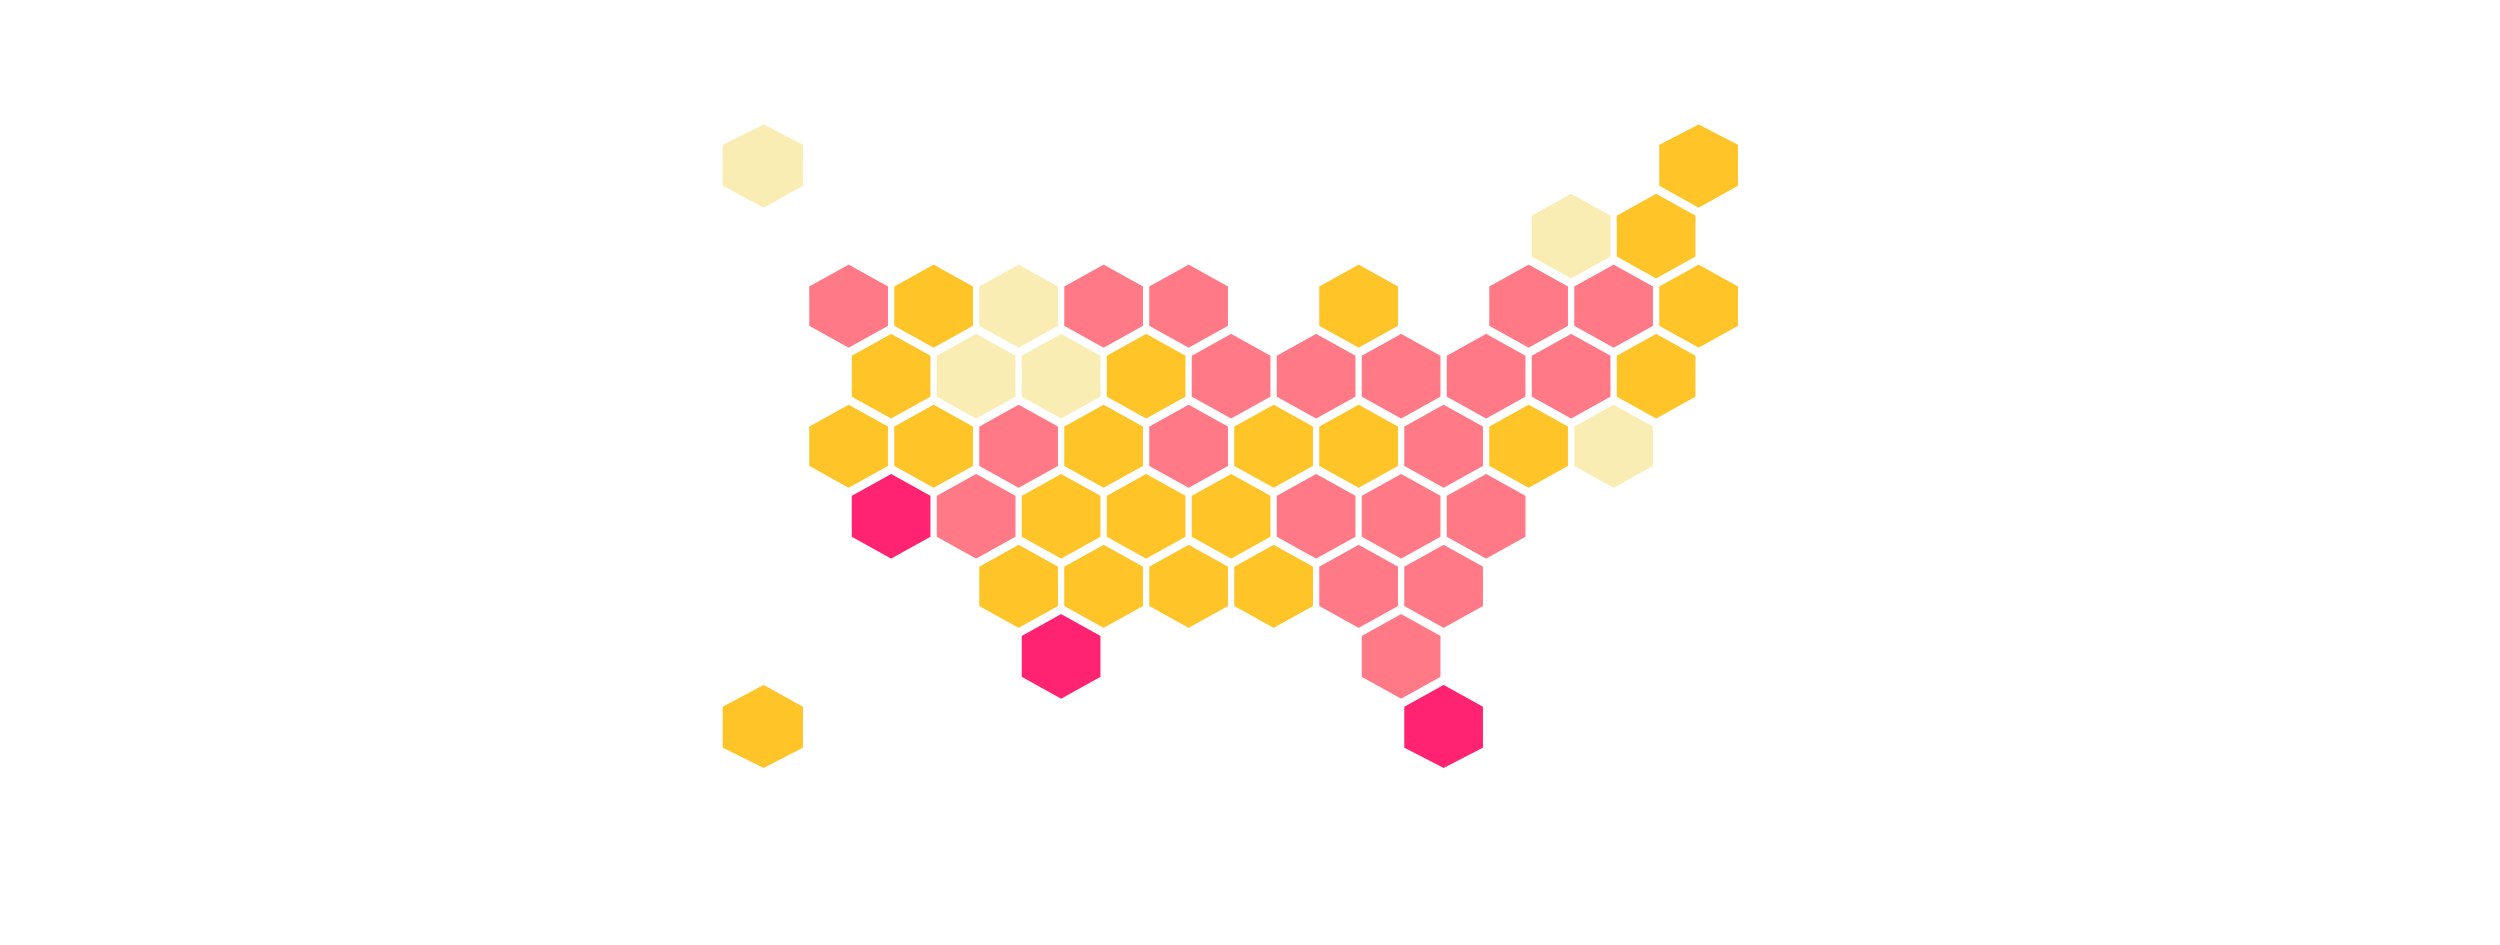
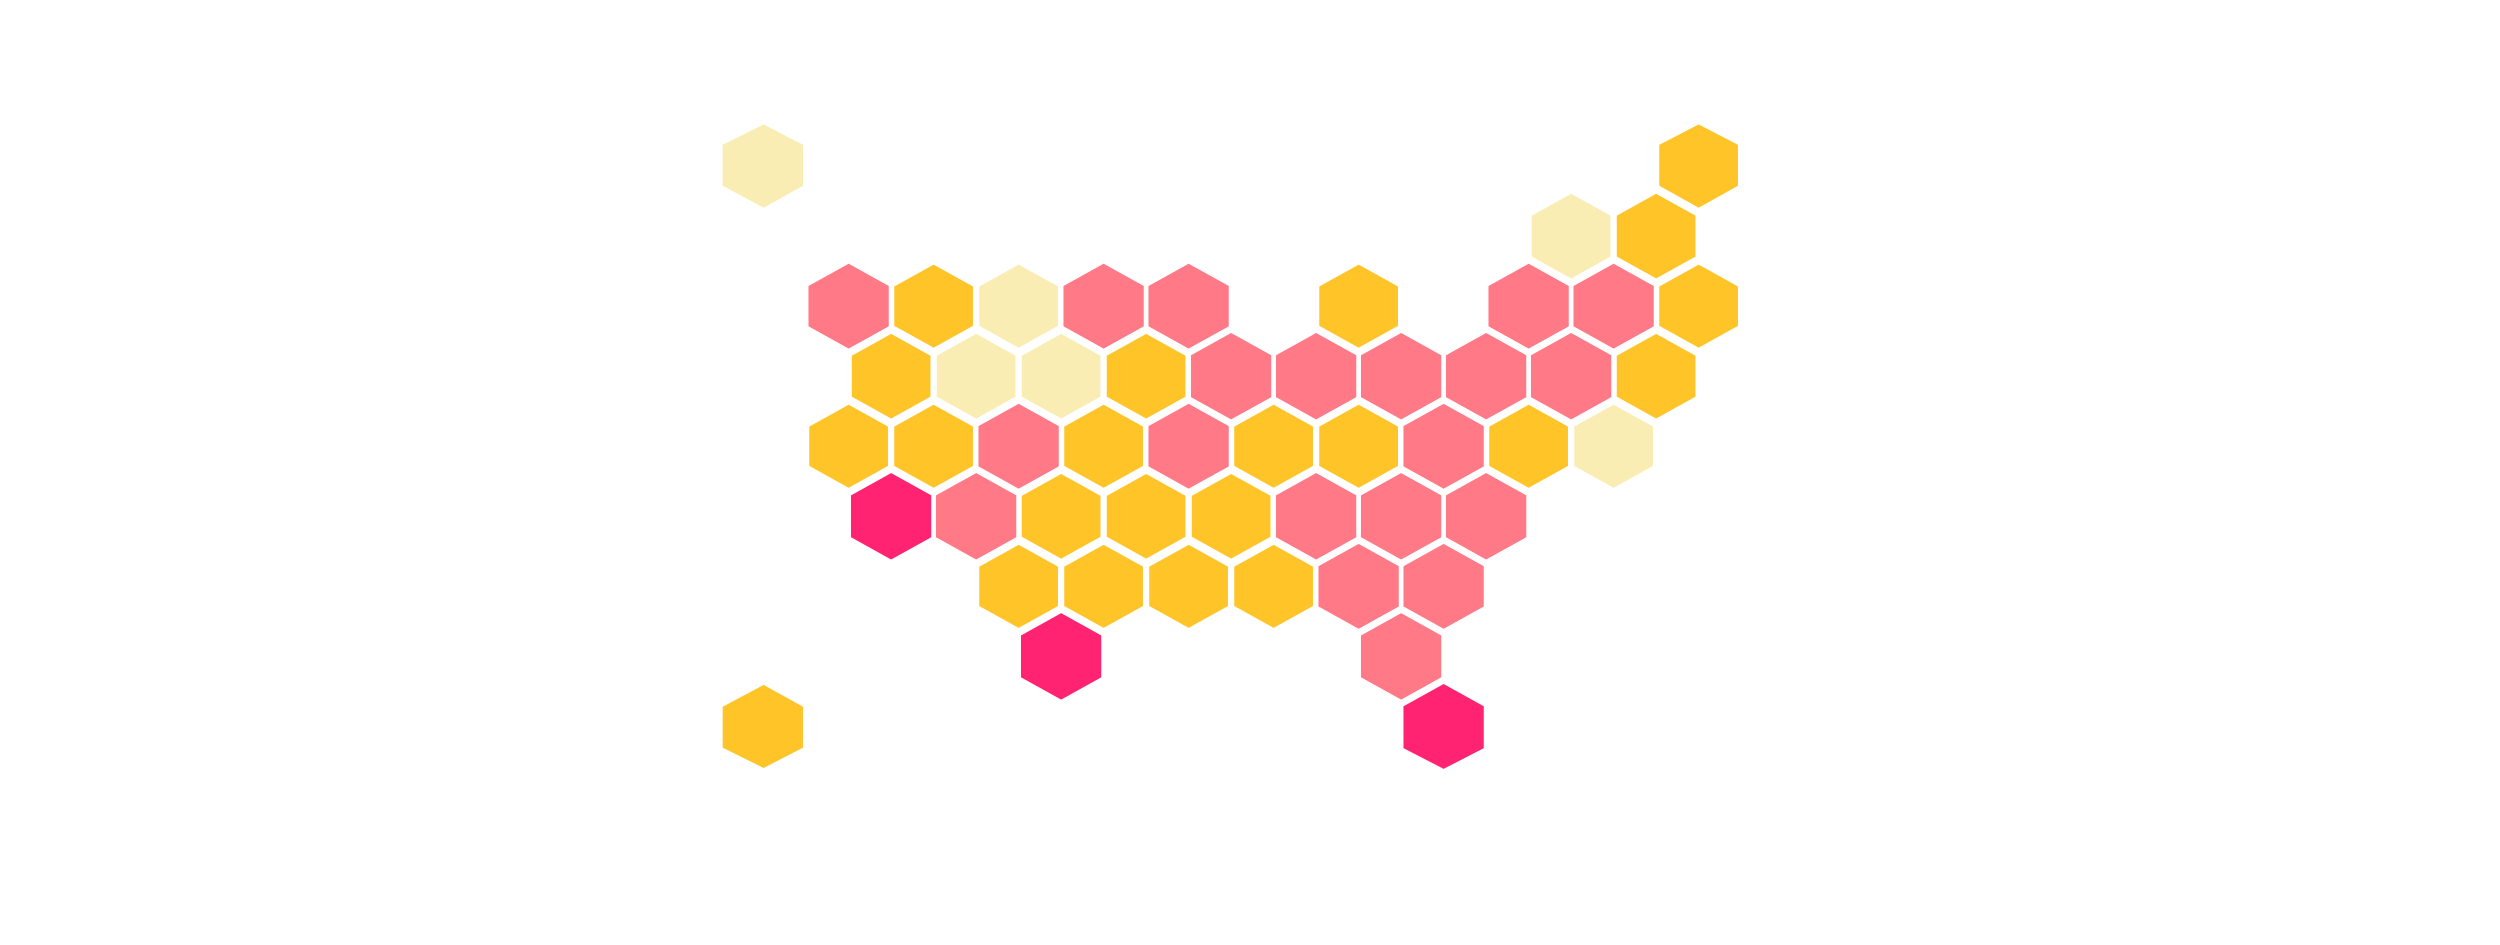
- <svg xmlns="http://www.w3.org/2000/svg" width="900" height="340" viewBox="0,0,750,600" id="svg">
-   <g>
-     <g transform="translate(10,63) rotate(90 120 560) scale(-1 1)">
-       <path d="M 143 271 L 118 271 L 104.111 246 L 118 221 L 143 221 L 156.889 246 Z" filter="none" tabindex="-1" role="img" aria-label="1. Alabama, 5108468." outline="none" fill="#FF7987" stroke="#FF7987" stroke-width="0" opacity="1" />
-       <path d="M 411 650 L 385 650 L 371.037 624 L 385 599 L 411 599 L 423.963 624 Z" filter="none" tabindex="-1" role="img" aria-label="2. Alaska, 733406." id="highcharts-urbfs3c-5" outline="none" fill="rgb(249,237,179)" stroke="#F9EDB3" stroke-width="0" opacity="1" />
-       <path d="M 188 514 L 162 514 L 148.111 489 L 162 464 L 188 464 L 201.889 489 Z" filter="none" tabindex="-1" role="img" aria-label="3. Arizona, 7431344." outline="none" fill="#FF7987" stroke="#FF7987" stroke-width="0" opacity="1" />
-       <path d="M 188 352 L 162 352 L 148.111 327 L 162 302 L 188 302 L 201.889 327 Z" filter="none" tabindex="-1" role="img" aria-label="4. Arkansas, 3067732." outline="none" fill="#FFC428" stroke="#FFC428" stroke-width="0" opacity="1" />
-       <path d="M 188 568 L 162 568 L 148.111 543 L 162 518 L 188 518 L 201.889 543 Z" filter="none" tabindex="-1" role="img" aria-label="5. California, 38965193." outline="none" fill="#FF2371" stroke="#FF2371" stroke-width="0" opacity="1" />
-       <path d="M 232 487 L 207 487 L 193.111 462 L 207 437 L 232 437 L 245.889 462 Z" filter="none" tabindex="-1" role="img" aria-label="6. Colorado, 5877610." outline="none" fill="#FF7987" stroke="#FF7987" stroke-width="0" opacity="1" />
-       <path d="M 277 82 L 251 82 L 237.111 57 L 251 32 L 277 32 L 290.889 57 Z" filter="none" tabindex="-1" role="img" aria-label="7. Connecticut, 3617176." outline="none" fill="#FFC428" stroke="#FFC428" stroke-width="0" opacity="1" />
-       <path d="M 232 163 L 207 163 L 193.111 138 L 207 113 L 232 113 L 245.889 138 Z" filter="none" tabindex="-1" role="img" aria-label="8. Delaware, 1031890." outline="none" fill="#FFC428" stroke="#FFC428" stroke-width="0" opacity="1" />
-       <path d="M 232 109 L 207 109 L 193.111 84 L 207 59 L 232 59 L 245.889 84 Z" filter="none" tabindex="-1" role="img" aria-label="9. District of Columbia, 678972." outline="none" fill="#F9EDB3" stroke="#F9EDB3" stroke-width="0" opacity="1" />
-       <path d="M 54 217 L 28 217 L 15.111 192 L 28 167 L 54 167 L 67.889 192 Z" filter="none" tabindex="-1" role="img" aria-label="10. Florida, 22610726." outline="none" fill="#FF2371" stroke="#FF2371" stroke-width="0" opacity="1" />
-       <path d="M 99 244 L 73 244 L 59.111 219 L 73 194 L 99 194 L 112.889 219 Z" filter="none" tabindex="-1" role="img" aria-label="11. Georgia, 11029227." outline="none" fill="#FF7987" stroke="#FF7987" stroke-width="0" opacity="1" />
-       <path d="M 54 650 L 28 650 L 15.111 624 L 28 599 L 54 599 L 67.889 624 Z" filter="none" tabindex="-1" role="img" aria-label="12. Hawaii, 1435138." id="highcharts-urbfs3c-15" outline="none" fill="rgb(255,196,40)" stroke="#FFC428" stroke-width="0" opacity="1" />
-       <path d="M 277 568 L 251 568 L 237.111 543 L 251 518 L 277 518 L 290.889 543 Z" filter="none" tabindex="-1" role="img" aria-label="13. Idaho, 1964726." outline="none" fill="#FFC428" stroke="#FFC428" stroke-width="0" opacity="1" />
-       <path d="M 277 352 L 251 352 L 237.111 327 L 251 302 L 277 302 L 290.889 327 Z" filter="none" tabindex="-1" role="img" aria-label="14. Illinois, 12549689." outline="none" fill="#FF7987" stroke="#FF7987" stroke-width="0" opacity="1" />
-       <path d="M 277 298 L 251 298 L 237.111 273 L 251 248 L 277 248 L 290.889 273 Z" filter="none" tabindex="-1" role="img" aria-label="15. Indiana, 6862199." outline="none" fill="#FF7987" stroke="#FF7987" stroke-width="0" opacity="1" />
-       <path d="M 277 406 L 251 406 L 237.111 381 L 251 356 L 277 356 L 290.889 381 Z" filter="none" tabindex="-1" role="img" aria-label="16. Iowa, 3207004." outline="none" fill="#FFC428" stroke="#FFC428" stroke-width="0" opacity="1" />
-       <path d="M 188 406 L 162 406 L 148.111 381 L 162 356 L 188 356 L 201.889 381 Z" filter="none" tabindex="-1" role="img" aria-label="17. Kansas, 2940546." outline="none" fill="#FFC428" stroke="#FFC428" stroke-width="0" opacity="1" />
-       <path d="M 232 325 L 207 325 L 193.111 300 L 207 275 L 232 275 L 245.889 300 Z" filter="none" tabindex="-1" role="img" aria-label="18. Kentucky, 4526154." outline="none" fill="#FFC428" stroke="#FFC428" stroke-width="0" opacity="1" />
-       <path d="M 143 379 L 118 379 L 104.111 354 L 118 329 L 143 329 L 156.889 354 Z" filter="none" tabindex="-1" role="img" aria-label="19. Louisiana, 4573749." outline="none" fill="#FFC428" stroke="#FFC428" stroke-width="0" opacity="1" />
-       <path d="M 411 55 L 385 55 L 371.037 30 L 385 5 L 411 5 L 423.963 30 Z" filter="none" tabindex="-1" role="img" aria-label="20. Maine, 1395722." outline="none" fill="#FFC428" stroke="#FFC428" stroke-width="0" opacity="1" />
-       <path d="M 232 217 L 207 217 L 193.111 192 L 207 167 L 232 167 L 245.889 192 Z" filter="none" tabindex="-1" role="img" aria-label="21. Maryland, 6180253." outline="none" fill="#FF7987" stroke="#FF7987" stroke-width="0" opacity="1" />
-       <path d="M 321 109 L 296 109 L 282.111 84 L 296 59 L 321 59 L 334.889 84 Z" filter="none" tabindex="-1" role="img" aria-label="22. Massachusetts, 7001399." outline="none" fill="#FF7987" stroke="#FF7987" stroke-width="0" opacity="1" />
-       <path d="M 321 271 L 296 271 L 282.111 246 L 296 221 L 321 221 L 334.889 246 Z" filter="none" tabindex="-1" role="img" aria-label="23. Michigan, 1037261." outline="none" fill="#FFC428" stroke="#FFC428" stroke-width="0" opacity="1" />
-       <path d="M 321 433 L 296 433 L 282.111 408 L 296 383 L 321 383 L 334.889 408 Z" filter="none" tabindex="-1" role="img" aria-label="24. Minnesota, 5737915." outline="none" fill="#FF7987" stroke="#FF7987" stroke-width="0" opacity="1" />
-       <path d="M 143 325 L 118 325 L 104.111 300 L 118 275 L 143 275 L 156.889 300 Z" filter="none" tabindex="-1" role="img" aria-label="25. Mississippi, 2939690." outline="none" fill="#FFC428" stroke="#FFC428" stroke-width="0" opacity="1" />
-       <path d="M 232 379 L 207 379 L 193.111 354 L 207 329 L 232 329 L 245.889 354 Z" filter="none" tabindex="-1" role="img" aria-label="26. Missouri, 6196156." outline="none" fill="#FF7987" stroke="#FF7987" stroke-width="0" opacity="1" />
-       <path d="M 321 541 L 296 541 L 282.111 516 L 296 491 L 321 491 L 334.889 516 Z" filter="none" tabindex="-1" role="img" aria-label="27. Montana, 1132182." outline="none" fill="#FFC428" stroke="#FFC428" stroke-width="0" opacity="1" />
-       <path d="M 232 433 L 207 433 L 193.111 408 L 207 383 L 232 383 L 245.889 408 Z" filter="none" tabindex="-1" role="img" aria-label="28. Nebraska, 1978379." outline="none" fill="#FFC428" stroke="#FFC428" stroke-width="0" opacity="1" />
-       <path d="M 232 541 L 207 541 L 193.111 516 L 207 491 L 232 491 L 245.889 516 Z" filter="none" tabindex="-1" role="img" aria-label="29. Nevada, 3194176." outline="none" fill="#FFC428" stroke="#FFC428" stroke-width="0" opacity="1" />
-       <path d="M 366 82 L 340 82 L 326.111 57 L 340 32 L 366 32 L 379.889 57 Z" filter="none" tabindex="-1" role="img" aria-label="30. New Hampshire, 1402054." outline="none" fill="#FFC428" stroke="#FFC428" stroke-width="0" opacity="1" />
-       <path d="M 277 136 L 251 136 L 237.111 111 L 251 86 L 277 86 L 290.889 111 Z" filter="none" tabindex="-1" role="img" aria-label="31. New Jersey, 9290841." outline="none" fill="#FF7987" stroke="#FF7987" stroke-width="0" opacity="1" />
-       <path d="M 143 487 L 118 487 L 104.111 462 L 118 437 L 143 437 L 156.889 462 Z" filter="none" tabindex="-1" role="img" aria-label="32. New Mexico, 2114371." outline="none" fill="#FFC428" stroke="#FFC428" stroke-width="0" opacity="1" />
-       <path d="M 321 163 L 296 163 L 282.111 138 L 296 113 L 321 113 L 334.889 138 Z" filter="none" tabindex="-1" role="img" aria-label="33. New York, 19571216." outline="none" fill="#FF7987" stroke="#FF7987" stroke-width="0" opacity="1" />
-       <path d="M 188 190 L 162 190 L 148.111 165 L 162 140 L 188 140 L 201.889 165 Z" filter="none" tabindex="-1" role="img" aria-label="34. North Carolina, 10835491." outline="none" fill="#FF7987" stroke="#FF7987" stroke-width="0" opacity="1" />
-       <path d="M 321 487 L 296 487 L 282.111 462 L 296 437 L 321 437 L 334.889 462 Z" filter="none" tabindex="-1" role="img" aria-label="35. North Dakota, 783926." outline="none" fill="#F9EDB3" stroke="#F9EDB3" stroke-width="0" opacity="1" />
-       <path d="M 277 244 L 251 244 L 237.111 219 L 251 194 L 277 194 L 290.889 219 Z" filter="none" tabindex="-1" role="img" aria-label="36. Ohio, 11785935." outline="none" fill="#FF7987" stroke="#FF7987" stroke-width="0" opacity="1" />
-       <path d="M 143 433 L 118 433 L 104.111 408 L 118 383 L 143 383 L 156.889 408 Z" filter="none" tabindex="-1" role="img" aria-label="37. Oklahoma, 4053824." outline="none" fill="#FFC428" stroke="#FFC428" stroke-width="0" opacity="1" />
-       <path d="M 232 595 L 207 595 L 193.111 570 L 207 545 L 232 545 L 245.889 570 Z" filter="none" tabindex="-1" role="img" aria-label="38. Oregon, 4233358." outline="none" fill="#FFC428" stroke="#FFC428" stroke-width="0" opacity="1" />
-       <path d="M 277 190 L 251 190 L 237.111 165 L 251 140 L 277 140 L 290.889 165 Z" filter="none" tabindex="-1" role="img" aria-label="39. Pennsylvania, 12961683." outline="none" fill="#FF7987" stroke="#FF7987" stroke-width="0" opacity="1" />
-       <path d="M 321 55 L 296 55 L 282.111 30 L 296 5 L 321 5 L 334.889 30 Z" filter="none" tabindex="-1" role="img" aria-label="40. Rhode Island, 1095926." outline="none" fill="#FFC428" stroke="#FFC428" stroke-width="0" opacity="1" />
-       <path d="M 143 217 L 118 217 L 104.111 192 L 118 167 L 143 167 L 156.889 192 Z" filter="none" tabindex="-1" role="img" aria-label="41. South Carolina, 5373555." outline="none" fill="#FF7987" stroke="#FF7987" stroke-width="0" opacity="1" />
-       <path d="M 277 460 L 251 460 L 237.111 435 L 251 410 L 277 410 L 290.889 435 Z" filter="none" tabindex="-1" role="img" aria-label="42. South Dakota, 919318." outline="none" fill="#F9EDB3" stroke="#F9EDB3" stroke-width="0" opacity="1" />
-       <path d="M 188 298 L 162 298 L 148.111 273 L 162 248 L 188 248 L 201.889 273 Z" filter="none" tabindex="-1" role="img" aria-label="43. Tennessee, 7126489." outline="none" fill="#FF7987" stroke="#FF7987" stroke-width="0" opacity="1" />
-       <path d="M 99 460 L 73 460 L 59.111 435 L 73 410 L 99 410 L 112.889 435 Z" filter="none" tabindex="-1" role="img" aria-label="44. Texas, 30503301." outline="none" fill="#FF2371" stroke="#FF2371" stroke-width="0" opacity="1" />
-       <path d="M 188 460 L 162 460 L 148.111 435 L 162 410 L 188 410 L 201.889 435 Z" filter="none" tabindex="-1" role="img" aria-label="45. Utah, 3417734." outline="none" fill="#FFC428" stroke="#FFC428" stroke-width="0" opacity="1" />
-       <path d="M 366 136 L 340 136 L 326.111 111 L 340 86 L 366 86 L 379.889 111 Z" filter="none" tabindex="-1" role="img" aria-label="46. Vermont, 647464." outline="none" fill="#F9EDB3" stroke="#F9EDB3" stroke-width="0" opacity="1" />
-       <path d="M 188 244 L 162 244 L 148.111 219 L 162 194 L 188 194 L 201.889 219 Z" filter="none" tabindex="-1" role="img" aria-label="47. Virginia, 8715698." outline="none" fill="#FF7987" stroke="#FF7987" stroke-width="0" opacity="1" />
-       <path d="M 321 595 L 296 595 L 282.111 570 L 296 545 L 321 545 L 334.889 570 Z" filter="none" tabindex="-1" role="img" aria-label="48. Washington, 7812880." outline="none" fill="#FF7987" stroke="#FF7987" stroke-width="0" opacity="1" />
-       <path d="M 232 271 L 207 271 L 193.111 246 L 207 221 L 232 221 L 245.889 246 Z" filter="none" tabindex="-1" role="img" aria-label="49. West Virginia, 1770071." outline="none" fill="#FFC428" stroke="#FFC428" stroke-width="0" opacity="1" />
-       <path d="M 321 379 L 296 379 L 282.111 354 L 296 329 L 321 329 L 334.889 354 Z" filter="none" tabindex="-1" role="img" aria-label="50. Wisconsin, 5910955." outline="none" fill="#FF7987" stroke="#FF7987" stroke-width="0" opacity="1" />
-       <path d="M 277 514 L 251 514 L 237.111 489 L 251 464 L 277 464 L 290.889 489 Z" filter="none" tabindex="-1" role="img" aria-label="51. Wyoming, 584057." outline="none" fill="#F9EDB3" stroke="#F9EDB3" stroke-width="0" opacity="1" />
-       <path d="M 0 0" data-z-index="3" fill-opacity="0.5" visibility="hidden" fill="#FFC428" />
+ <svg xmlns="http://www.w3.org/2000/svg" height="340" id="svg" tag_name="svg" viewBox="0,0,750,600" width="900">
+   <g id="g" tag_name="svg/g">
+     <g id="g_1" tag_name="svg/g/g_1" transform="translate(10,63) rotate(90 120 560) scale(-1 1)">
+       <path aria-label="1. Alabama, 5108468." class="reveliogood" d="M 143 271 L 118 271 L 104.111 246 L 118 221 L 143 221 L 156.889 246 Z" fill="#FF7987" filter="none" id="path_51" opacity="1" outline="none" role="img" stroke="#FF7987" tabindex="-1" tag_name="svg/g/g_1/path_51" />
+       <path aria-label="2. Alaska, 733406." d="M 411 650 L 385 650 L 371.037 624 L 385 599 L 411 599 L 423.963 624 Z" fill="rgb(249,237,179)" filter="none" id="path_50" opacity="1" outline="none" role="img" stroke="#F9EDB3" stroke-width="0" tabindex="-1" tag_name="svg/g/g_1/path_50" />
+       <path aria-label="3. Arizona, 7431344." class="reveliogood" d="M 188 514 L 162 514 L 148.111 489 L 162 464 L 188 464 L 201.889 489 Z" fill="#FF7987" filter="none" id="path_49" opacity="1" outline="none" role="img" stroke="#FF7987" tabindex="-1" tag_name="svg/g/g_1/path_49" />
+       <path aria-label="4. Arkansas, 3067732." d="M 188 352 L 162 352 L 148.111 327 L 162 302 L 188 302 L 201.889 327 Z" fill="#FFC428" filter="none" id="path_48" opacity="1" outline="none" role="img" stroke="#FFC428" stroke-width="0" tabindex="-1" tag_name="svg/g/g_1/path_48" />
+       <path aria-label="5. California, 38965193." class="reveliogood" d="M 188 568 L 162 568 L 148.111 543 L 162 518 L 188 518 L 201.889 543 Z" fill="#FF2371" filter="none" id="path_47" opacity="1" outline="none" role="img" stroke="#FF2371" tabindex="-1" tag_name="svg/g/g_1/path_47" />
+       <path aria-label="6. Colorado, 5877610." class="reveliogood" d="M 232 487 L 207 487 L 193.111 462 L 207 437 L 232 437 L 245.889 462 Z" fill="#FF7987" filter="none" id="path_46" opacity="1" outline="none" role="img" stroke="#FF7987" tabindex="-1" tag_name="svg/g/g_1/path_46" />
+       <path aria-label="7. Connecticut, 3617176." d="M 277 82 L 251 82 L 237.111 57 L 251 32 L 277 32 L 290.889 57 Z" fill="#FFC428" filter="none" id="path_45" opacity="1" outline="none" role="img" stroke="#FFC428" stroke-width="0" tabindex="-1" tag_name="svg/g/g_1/path_45" />
+       <path aria-label="8. Delaware, 1031890." d="M 232 163 L 207 163 L 193.111 138 L 207 113 L 232 113 L 245.889 138 Z" fill="#FFC428" filter="none" id="path_44" opacity="1" outline="none" role="img" stroke="#FFC428" stroke-width="0" tabindex="-1" tag_name="svg/g/g_1/path_44" />
+       <path aria-label="9. District of Columbia, 678972." d="M 232 109 L 207 109 L 193.111 84 L 207 59 L 232 59 L 245.889 84 Z" fill="#F9EDB3" filter="none" id="path_43" opacity="1" outline="none" role="img" stroke="#F9EDB3" stroke-width="0" tabindex="-1" tag_name="svg/g/g_1/path_43" />
+       <path aria-label="10. Florida, 22610726." class="reveliogood" d="M 54 217 L 28 217 L 15.111 192 L 28 167 L 54 167 L 67.889 192 Z" fill="#FF2371" filter="none" id="path_42" opacity="1" outline="none" role="img" stroke="#FF2371" tabindex="-1" tag_name="svg/g/g_1/path_42" />
+       <path aria-label="11. Georgia, 11029227." class="reveliogood" d="M 99 244 L 73 244 L 59.111 219 L 73 194 L 99 194 L 112.889 219 Z" fill="#FF7987" filter="none" id="path_41" opacity="1" outline="none" role="img" stroke="#FF7987" tabindex="-1" tag_name="svg/g/g_1/path_41" />
+       <path aria-label="12. Hawaii, 1435138." d="M 54 650 L 28 650 L 15.111 624 L 28 599 L 54 599 L 67.889 624 Z" fill="rgb(255,196,40)" filter="none" id="path_40" opacity="1" outline="none" role="img" stroke="#FFC428" stroke-width="0" tabindex="-1" tag_name="svg/g/g_1/path_40" />
+       <path aria-label="13. Idaho, 1964726." d="M 277 568 L 251 568 L 237.111 543 L 251 518 L 277 518 L 290.889 543 Z" fill="#FFC428" filter="none" id="path_39" opacity="1" outline="none" role="img" stroke="#FFC428" stroke-width="0" tabindex="-1" tag_name="svg/g/g_1/path_39" />
+       <path aria-label="14. Illinois, 12549689." class="reveliogood" d="M 277 352 L 251 352 L 237.111 327 L 251 302 L 277 302 L 290.889 327 Z" fill="#FF7987" filter="none" id="path_38" opacity="1" outline="none" role="img" stroke="#FF7987" tabindex="-1" tag_name="svg/g/g_1/path_38" />
+       <path aria-label="15. Indiana, 6862199." class="reveliogood" d="M 277 298 L 251 298 L 237.111 273 L 251 248 L 277 248 L 290.889 273 Z" fill="#FF7987" filter="none" id="path_37" opacity="1" outline="none" role="img" stroke="#FF7987" tabindex="-1" tag_name="svg/g/g_1/path_37" />
+       <path aria-label="16. Iowa, 3207004." d="M 277 406 L 251 406 L 237.111 381 L 251 356 L 277 356 L 290.889 381 Z" fill="#FFC428" filter="none" id="path_36" opacity="1" outline="none" role="img" stroke="#FFC428" stroke-width="0" tabindex="-1" tag_name="svg/g/g_1/path_36" />
+       <path aria-label="17. Kansas, 2940546." d="M 188 406 L 162 406 L 148.111 381 L 162 356 L 188 356 L 201.889 381 Z" fill="#FFC428" filter="none" id="path_35" opacity="1" outline="none" role="img" stroke="#FFC428" stroke-width="0" tabindex="-1" tag_name="svg/g/g_1/path_35" />
+       <path aria-label="18. Kentucky, 4526154." d="M 232 325 L 207 325 L 193.111 300 L 207 275 L 232 275 L 245.889 300 Z" fill="#FFC428" filter="none" id="path_34" opacity="1" outline="none" role="img" stroke="#FFC428" stroke-width="0" tabindex="-1" tag_name="svg/g/g_1/path_34" />
+       <path aria-label="19. Louisiana, 4573749." d="M 143 379 L 118 379 L 104.111 354 L 118 329 L 143 329 L 156.889 354 Z" fill="#FFC428" filter="none" id="path_33" opacity="1" outline="none" role="img" stroke="#FFC428" stroke-width="0" tabindex="-1" tag_name="svg/g/g_1/path_33" />
+       <path aria-label="20. Maine, 1395722." d="M 411 55 L 385 55 L 371.037 30 L 385 5 L 411 5 L 423.963 30 Z" fill="#FFC428" filter="none" id="path_32" opacity="1" outline="none" role="img" stroke="#FFC428" stroke-width="0" tabindex="-1" tag_name="svg/g/g_1/path_32" />
+       <path aria-label="21. Maryland, 6180253." class="reveliogood" d="M 232 217 L 207 217 L 193.111 192 L 207 167 L 232 167 L 245.889 192 Z" fill="#FF7987" filter="none" id="path_31" opacity="1" outline="none" role="img" stroke="#FF7987" tabindex="-1" tag_name="svg/g/g_1/path_31" />
+       <path aria-label="22. Massachusetts, 7001399." class="reveliogood" d="M 321 109 L 296 109 L 282.111 84 L 296 59 L 321 59 L 334.889 84 Z" fill="#FF7987" filter="none" id="path_30" opacity="1" outline="none" role="img" stroke="#FF7987" tabindex="-1" tag_name="svg/g/g_1/path_30" />
+       <path aria-label="23. Michigan, 1037261." d="M 321 271 L 296 271 L 282.111 246 L 296 221 L 321 221 L 334.889 246 Z" fill="#FFC428" filter="none" id="path_29" opacity="1" outline="none" role="img" stroke="#FFC428" stroke-width="0" tabindex="-1" tag_name="svg/g/g_1/path_29" />
+       <path aria-label="24. Minnesota, 5737915." class="reveliogood" d="M 321 433 L 296 433 L 282.111 408 L 296 383 L 321 383 L 334.889 408 Z" fill="#FF7987" filter="none" id="path_28" opacity="1" outline="none" role="img" stroke="#FF7987" tabindex="-1" tag_name="svg/g/g_1/path_28" />
+       <path aria-label="25. Mississippi, 2939690." d="M 143 325 L 118 325 L 104.111 300 L 118 275 L 143 275 L 156.889 300 Z" fill="#FFC428" filter="none" id="path_27" opacity="1" outline="none" role="img" stroke="#FFC428" stroke-width="0" tabindex="-1" tag_name="svg/g/g_1/path_27" />
+       <path aria-label="26. Missouri, 6196156." class="reveliogood" d="M 232 379 L 207 379 L 193.111 354 L 207 329 L 232 329 L 245.889 354 Z" fill="#FF7987" filter="none" id="path_26" opacity="1" outline="none" role="img" stroke="#FF7987" tabindex="-1" tag_name="svg/g/g_1/path_26" />
+       <path aria-label="27. Montana, 1132182." d="M 321 541 L 296 541 L 282.111 516 L 296 491 L 321 491 L 334.889 516 Z" fill="#FFC428" filter="none" id="path_25" opacity="1" outline="none" role="img" stroke="#FFC428" stroke-width="0" tabindex="-1" tag_name="svg/g/g_1/path_25" />
+       <path aria-label="28. Nebraska, 1978379." d="M 232 433 L 207 433 L 193.111 408 L 207 383 L 232 383 L 245.889 408 Z" fill="#FFC428" filter="none" id="path_24" opacity="1" outline="none" role="img" stroke="#FFC428" stroke-width="0" tabindex="-1" tag_name="svg/g/g_1/path_24" />
+       <path aria-label="29. Nevada, 3194176." d="M 232 541 L 207 541 L 193.111 516 L 207 491 L 232 491 L 245.889 516 Z" fill="#FFC428" filter="none" id="path_23" opacity="1" outline="none" role="img" stroke="#FFC428" stroke-width="0" tabindex="-1" tag_name="svg/g/g_1/path_23" />
+       <path aria-label="30. New Hampshire, 1402054." d="M 366 82 L 340 82 L 326.111 57 L 340 32 L 366 32 L 379.889 57 Z" fill="#FFC428" filter="none" id="path_22" opacity="1" outline="none" role="img" stroke="#FFC428" stroke-width="0" tabindex="-1" tag_name="svg/g/g_1/path_22" />
+       <path aria-label="31. New Jersey, 9290841." class="reveliogood" d="M 277 136 L 251 136 L 237.111 111 L 251 86 L 277 86 L 290.889 111 Z" fill="#FF7987" filter="none" id="path_21" opacity="1" outline="none" role="img" stroke="#FF7987" tabindex="-1" tag_name="svg/g/g_1/path_21" />
+       <path aria-label="32. New Mexico, 2114371." d="M 143 487 L 118 487 L 104.111 462 L 118 437 L 143 437 L 156.889 462 Z" fill="#FFC428" filter="none" id="path_20" opacity="1" outline="none" role="img" stroke="#FFC428" stroke-width="0" tabindex="-1" tag_name="svg/g/g_1/path_20" />
+       <path aria-label="33. New York, 19571216." class="reveliogood" d="M 321 163 L 296 163 L 282.111 138 L 296 113 L 321 113 L 334.889 138 Z" fill="#FF7987" filter="none" id="path_19" opacity="1" outline="none" role="img" stroke="#FF7987" tabindex="-1" tag_name="svg/g/g_1/path_19" />
+       <path aria-label="34. North Carolina, 10835491." class="reveliogood" d="M 188 190 L 162 190 L 148.111 165 L 162 140 L 188 140 L 201.889 165 Z" fill="#FF7987" filter="none" id="path_18" opacity="1" outline="none" role="img" stroke="#FF7987" tabindex="-1" tag_name="svg/g/g_1/path_18" />
+       <path aria-label="35. North Dakota, 783926." d="M 321 487 L 296 487 L 282.111 462 L 296 437 L 321 437 L 334.889 462 Z" fill="#F9EDB3" filter="none" id="path_17" opacity="1" outline="none" role="img" stroke="#F9EDB3" stroke-width="0" tabindex="-1" tag_name="svg/g/g_1/path_17" />
+       <path aria-label="36. Ohio, 11785935." class="reveliogood" d="M 277 244 L 251 244 L 237.111 219 L 251 194 L 277 194 L 290.889 219 Z" fill="#FF7987" filter="none" id="path_16" opacity="1" outline="none" role="img" stroke="#FF7987" tabindex="-1" tag_name="svg/g/g_1/path_16" />
+       <path aria-label="37. Oklahoma, 4053824." d="M 143 433 L 118 433 L 104.111 408 L 118 383 L 143 383 L 156.889 408 Z" fill="#FFC428" filter="none" id="path_15" opacity="1" outline="none" role="img" stroke="#FFC428" stroke-width="0" tabindex="-1" tag_name="svg/g/g_1/path_15" />
+       <path aria-label="38. Oregon, 4233358." d="M 232 595 L 207 595 L 193.111 570 L 207 545 L 232 545 L 245.889 570 Z" fill="#FFC428" filter="none" id="path_14" opacity="1" outline="none" role="img" stroke="#FFC428" stroke-width="0" tabindex="-1" tag_name="svg/g/g_1/path_14" />
+       <path aria-label="39. Pennsylvania, 12961683." class="reveliogood" d="M 277 190 L 251 190 L 237.111 165 L 251 140 L 277 140 L 290.889 165 Z" fill="#FF7987" filter="none" id="path_13" opacity="1" outline="none" role="img" stroke="#FF7987" tabindex="-1" tag_name="svg/g/g_1/path_13" />
+       <path aria-label="40. Rhode Island, 1095926." d="M 321 55 L 296 55 L 282.111 30 L 296 5 L 321 5 L 334.889 30 Z" fill="#FFC428" filter="none" id="path_12" opacity="1" outline="none" role="img" stroke="#FFC428" stroke-width="0" tabindex="-1" tag_name="svg/g/g_1/path_12" />
+       <path aria-label="41. South Carolina, 5373555." class="reveliogood" d="M 143 217 L 118 217 L 104.111 192 L 118 167 L 143 167 L 156.889 192 Z" fill="#FF7987" filter="none" id="path_11" opacity="1" outline="none" role="img" stroke="#FF7987" tabindex="-1" tag_name="svg/g/g_1/path_11" />
+       <path aria-label="42. South Dakota, 919318." d="M 277 460 L 251 460 L 237.111 435 L 251 410 L 277 410 L 290.889 435 Z" fill="#F9EDB3" filter="none" id="path_10" opacity="1" outline="none" role="img" stroke="#F9EDB3" stroke-width="0" tabindex="-1" tag_name="svg/g/g_1/path_10" />
+       <path aria-label="43. Tennessee, 7126489." class="reveliogood" d="M 188 298 L 162 298 L 148.111 273 L 162 248 L 188 248 L 201.889 273 Z" fill="#FF7987" filter="none" id="path_9" opacity="1" outline="none" role="img" stroke="#FF7987" tabindex="-1" tag_name="svg/g/g_1/path_9" />
+       <path aria-label="44. Texas, 30503301." class="reveliogood" d="M 99 460 L 73 460 L 59.111 435 L 73 410 L 99 410 L 112.889 435 Z" fill="#FF2371" filter="none" id="path_8" opacity="1" outline="none" role="img" stroke="#FF2371" tabindex="-1" tag_name="svg/g/g_1/path_8" />
+       <path aria-label="45. Utah, 3417734." d="M 188 460 L 162 460 L 148.111 435 L 162 410 L 188 410 L 201.889 435 Z" fill="#FFC428" filter="none" id="path_7" opacity="1" outline="none" role="img" stroke="#FFC428" stroke-width="0" tabindex="-1" tag_name="svg/g/g_1/path_7" />
+       <path aria-label="46. Vermont, 647464." d="M 366 136 L 340 136 L 326.111 111 L 340 86 L 366 86 L 379.889 111 Z" fill="#F9EDB3" filter="none" id="path_6" opacity="1" outline="none" role="img" stroke="#F9EDB3" stroke-width="0" tabindex="-1" tag_name="svg/g/g_1/path_6" />
+       <path aria-label="47. Virginia, 8715698." class="reveliogood" d="M 188 244 L 162 244 L 148.111 219 L 162 194 L 188 194 L 201.889 219 Z" fill="#FF7987" filter="none" id="path_5" opacity="1" outline="none" role="img" stroke="#FF7987" tabindex="-1" tag_name="svg/g/g_1/path_5" />
+       <path aria-label="48. Washington, 7812880." class="reveliogood" d="M 321 595 L 296 595 L 282.111 570 L 296 545 L 321 545 L 334.889 570 Z" fill="#FF7987" filter="none" id="path_4" opacity="1" outline="none" role="img" stroke="#FF7987" tabindex="-1" tag_name="svg/g/g_1/path_4" />
+       <path aria-label="49. West Virginia, 1770071." d="M 232 271 L 207 271 L 193.111 246 L 207 221 L 232 221 L 245.889 246 Z" fill="#FFC428" filter="none" id="path_3" opacity="1" outline="none" role="img" stroke="#FFC428" stroke-width="0" tabindex="-1" tag_name="svg/g/g_1/path_3" />
+       <path aria-label="50. Wisconsin, 5910955." class="reveliogood" d="M 321 379 L 296 379 L 282.111 354 L 296 329 L 321 329 L 334.889 354 Z" fill="#FF7987" filter="none" id="path_2" opacity="1" outline="none" role="img" stroke="#FF7987" tabindex="-1" tag_name="svg/g/g_1/path_2" />
+       <path aria-label="51. Wyoming, 584057." d="M 277 514 L 251 514 L 237.111 489 L 251 464 L 277 464 L 290.889 489 Z" fill="#F9EDB3" filter="none" id="path_1" opacity="1" outline="none" role="img" stroke="#F9EDB3" stroke-width="0" tabindex="-1" tag_name="svg/g/g_1/path_1" />
+       <path d="M 0 0" data-z-index="3" fill="#FFC428" fill-opacity="0.5" id="path" tag_name="svg/g/g_1/path" visibility="hidden" />
    </g>
  </g>
</svg>
